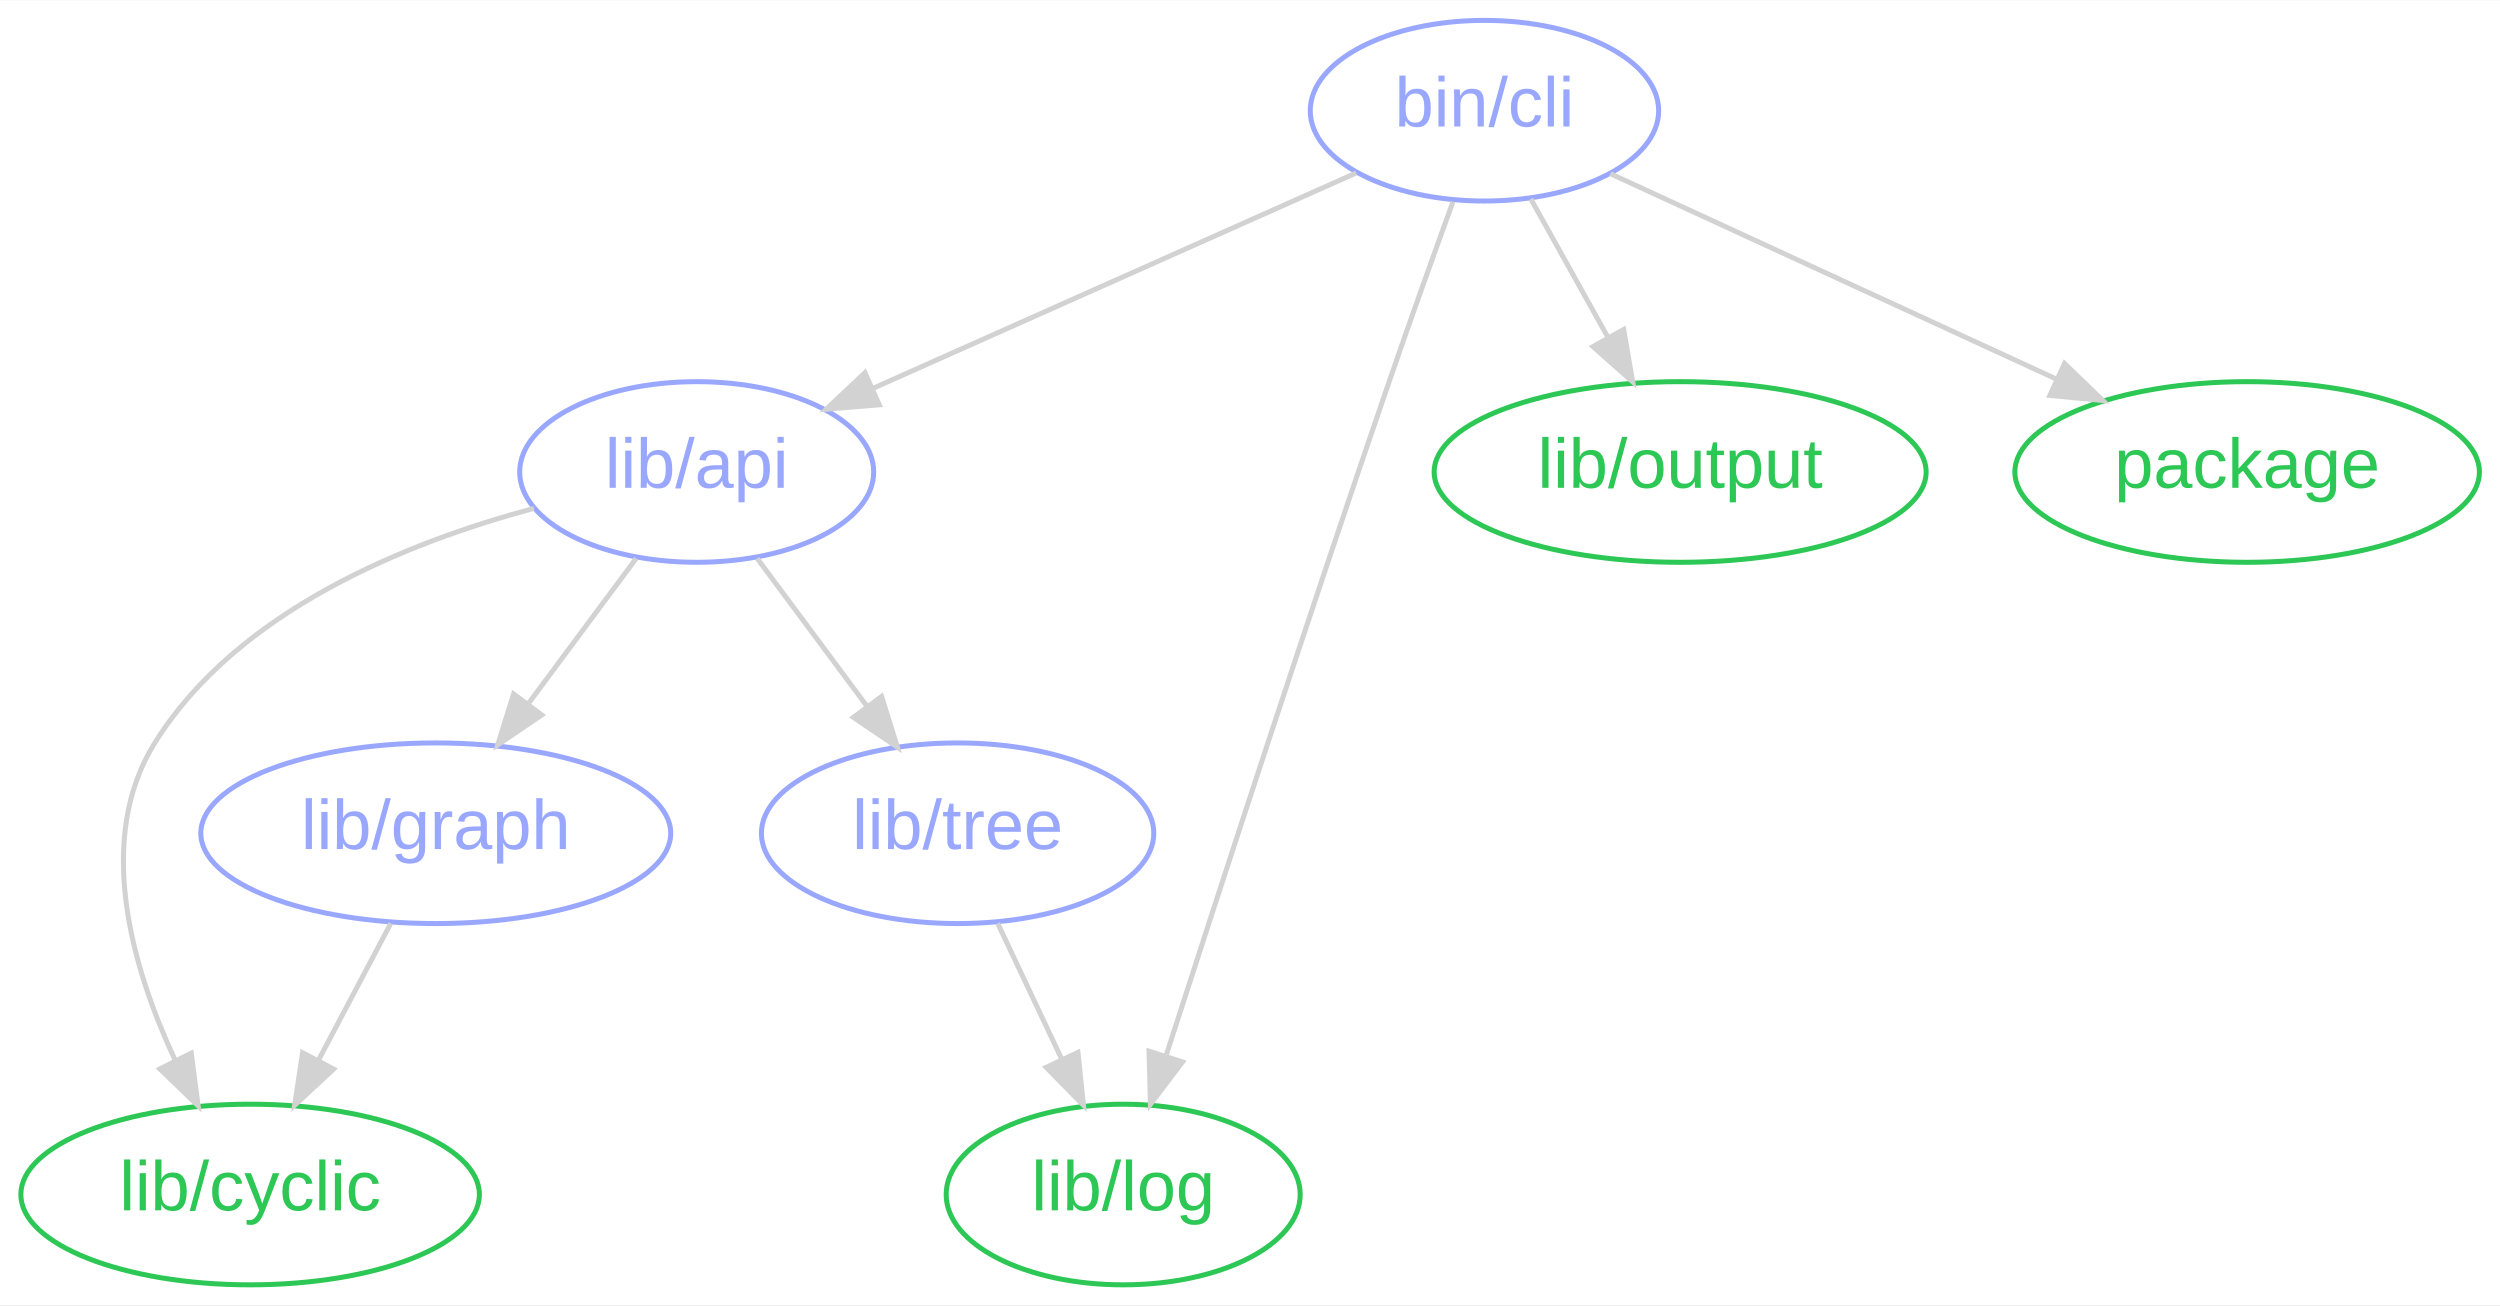
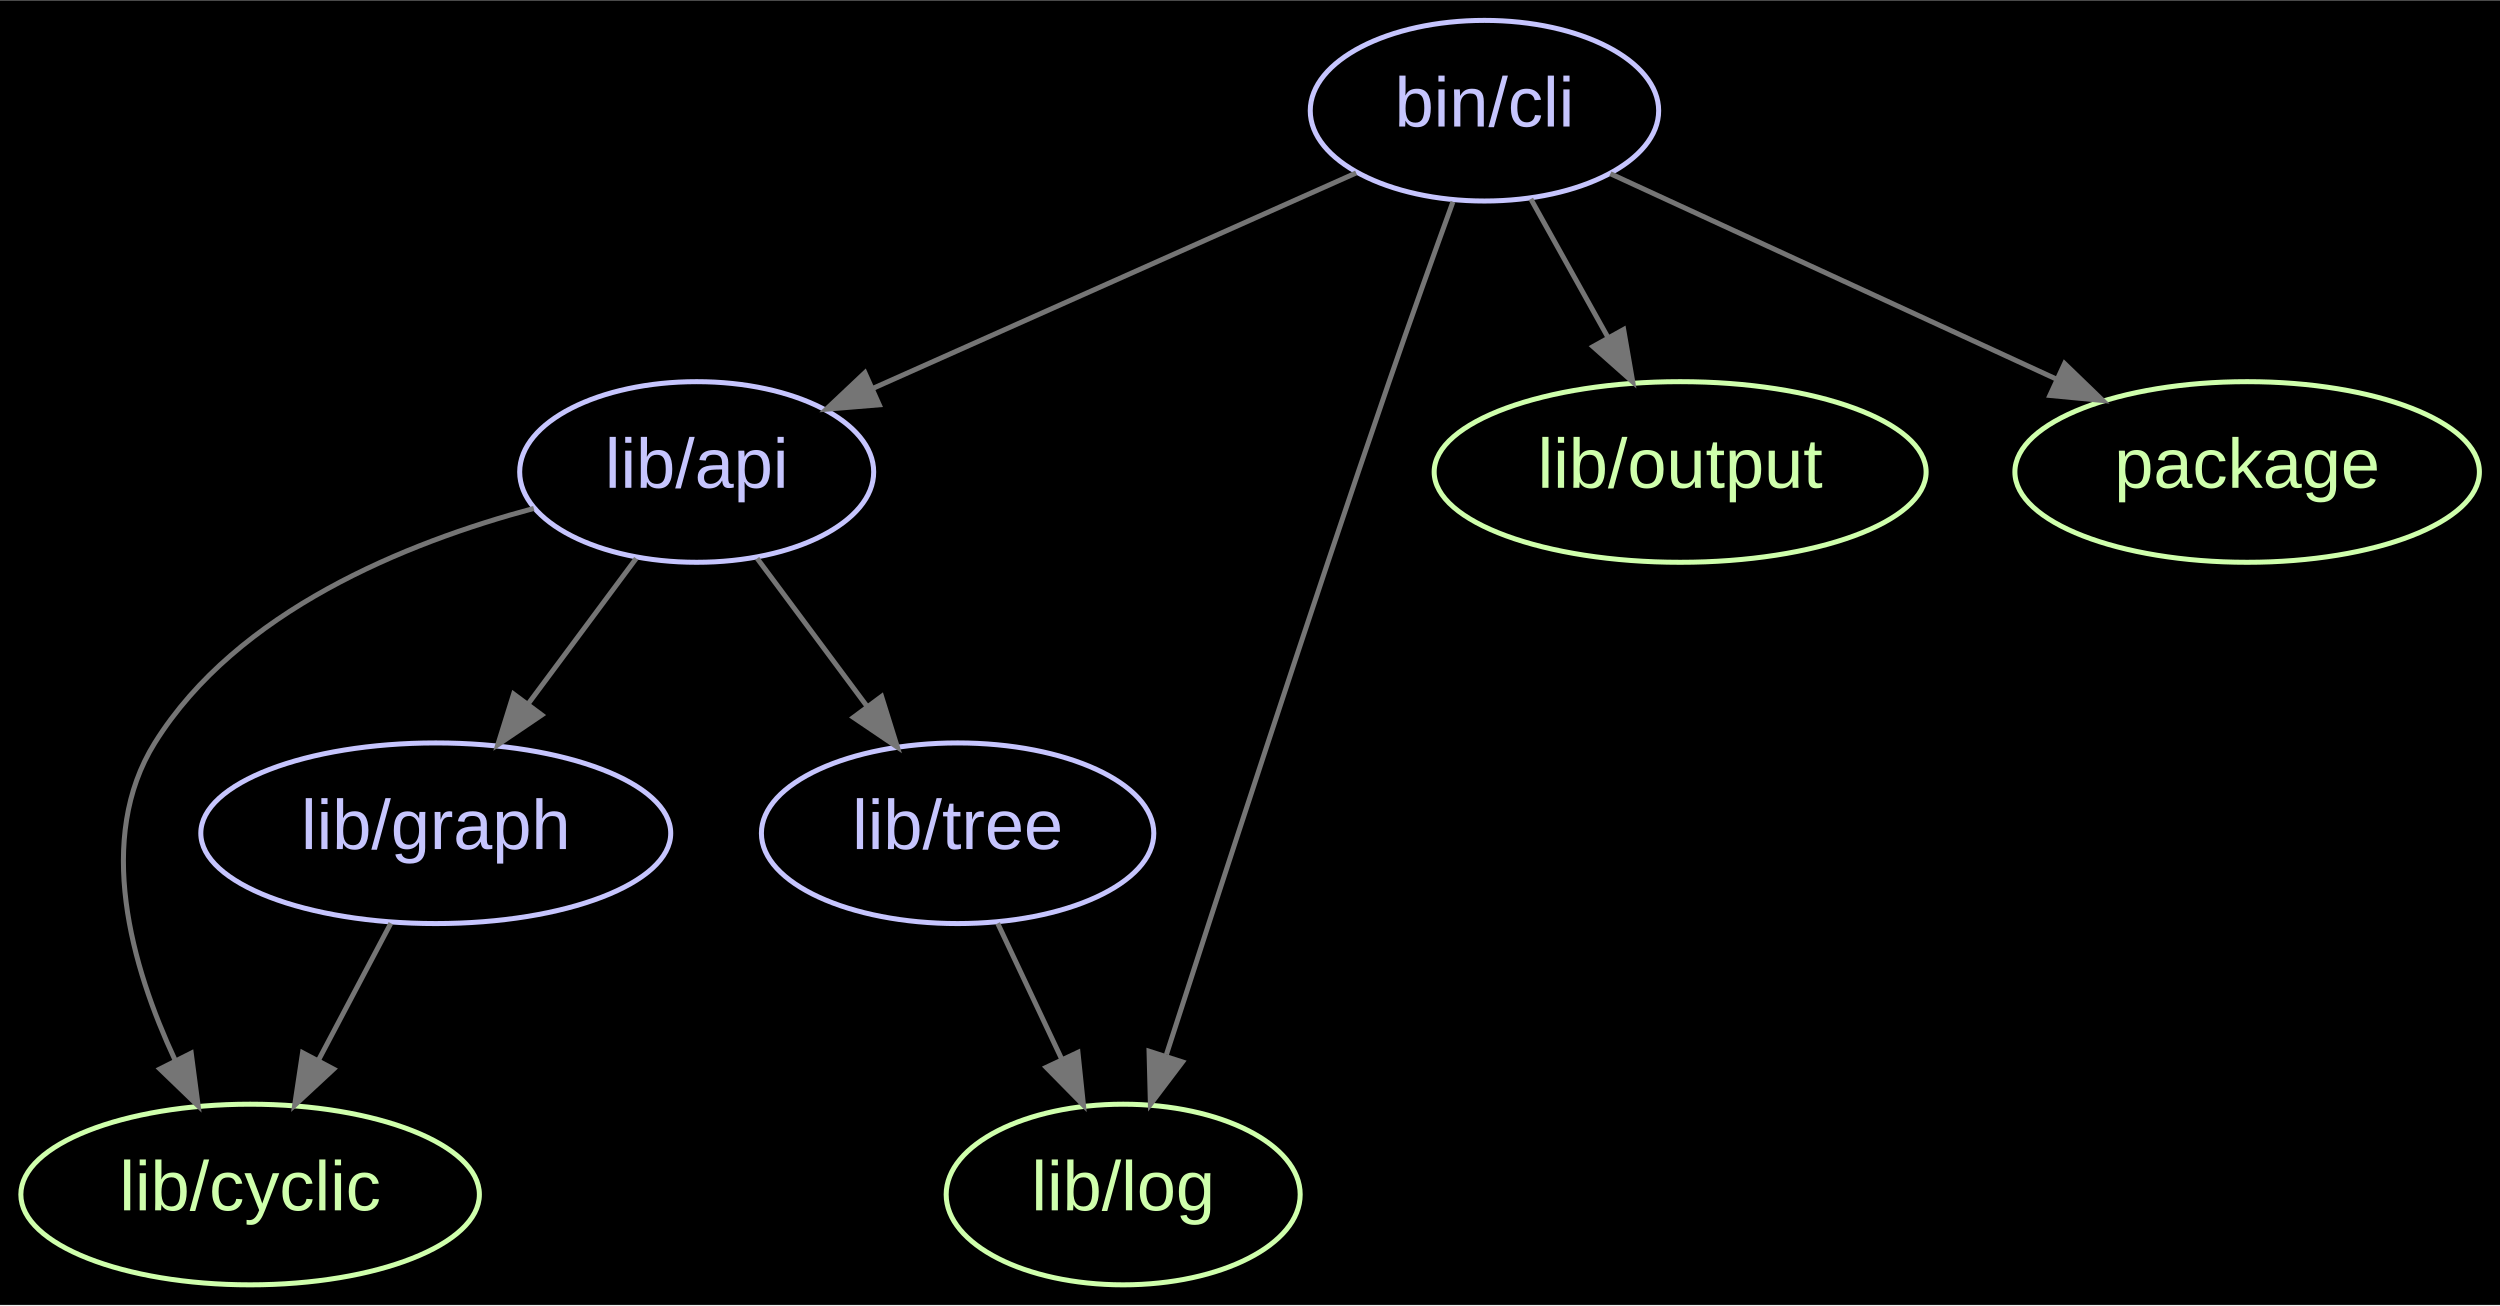
<svg xmlns="http://www.w3.org/2000/svg" width="498pt" height="260pt" viewBox="0.00 0.00 498.24 260.00">
  <g id="graph0" class="graph" transform="scale(1 1) rotate(0) translate(4 256)">
-     <polygon fill="#ffffff" stroke="none" points="-4,4 -4,-256 494.239,-256 494.239,4 -4,4" />
+     <polygon fill="#000000" stroke="none" points="-4,4 -4,-256 494.239,-256 494.239,4 -4,4" />
    <g id="node1" class="node">
-       <ellipse fill="none" stroke="#99a8fe" cx="291.846" cy="-234" rx="34.718" ry="18" />
-       <text text-anchor="middle" x="291.846" y="-230.849" font-family="Arial" font-size="14.00" fill="#99a8fe">bin/cli</text>
+       <ellipse fill="none" stroke="#c6c5fe" cx="291.846" cy="-234" rx="34.718" ry="18" />
+       <text text-anchor="middle" x="291.846" y="-230.849" font-family="Arial" font-size="14.00" fill="#c6c5fe">bin/cli</text>
    </g>
    <g id="node2" class="node">
-       <ellipse fill="none" stroke="#99a8fe" cx="134.846" cy="-162" rx="35.276" ry="18" />
-       <text text-anchor="middle" x="134.846" y="-158.849" font-family="Arial" font-size="14.00" fill="#99a8fe">lib/api</text>
+       <ellipse fill="none" stroke="#c6c5fe" cx="134.846" cy="-162" rx="35.276" ry="18" />
+       <text text-anchor="middle" x="134.846" y="-158.849" font-family="Arial" font-size="14.00" fill="#c6c5fe">lib/api</text>
    </g>
    <g id="edge1" class="edge">
-       <path fill="none" stroke="#d2d2d2" d="M266.272,-221.597C240.12,-209.937 199.298,-191.737 170.092,-178.715" />
-       <polygon fill="#d2d2d2" stroke="#d2d2d2" points="171.229,-175.39 160.67,-174.514 168.378,-181.783 171.229,-175.39" />
+       <path fill="none" stroke="#757575" d="M266.272,-221.597C240.12,-209.937 199.298,-191.737 170.092,-178.715" />
+       <polygon fill="#757575" stroke="#757575" points="171.229,-175.39 160.67,-174.514 168.378,-181.783 171.229,-175.39" />
    </g>
    <g id="node3" class="node">
-       <ellipse fill="none" stroke="#2cc754" cx="219.846" cy="-18" rx="35.276" ry="18" />
-       <text text-anchor="middle" x="219.846" y="-14.849" font-family="Arial" font-size="14.00" fill="#2cc754">lib/log</text>
+       <ellipse fill="none" stroke="#cfffac" cx="219.846" cy="-18" rx="35.276" ry="18" />
+       <text text-anchor="middle" x="219.846" y="-14.849" font-family="Arial" font-size="14.00" fill="#cfffac">lib/log</text>
    </g>
    <g id="edge2" class="edge">
-       <path fill="none" stroke="#d2d2d2" d="M285.571,-215.854C281.812,-205.496 276.977,-192.017 272.846,-180 256.687,-132.996 238.779,-77.931 228.464,-45.903" />
-       <polygon fill="#d2d2d2" stroke="#d2d2d2" points="231.663,-44.419 225.271,-35.97 224.999,-46.561 231.663,-44.419" />
+       <path fill="none" stroke="#757575" d="M285.571,-215.854C281.812,-205.496 276.977,-192.017 272.846,-180 256.687,-132.996 238.779,-77.931 228.464,-45.903" />
+       <polygon fill="#757575" stroke="#757575" points="231.663,-44.419 225.271,-35.97 224.999,-46.561 231.663,-44.419" />
    </g>
    <g id="node4" class="node">
-       <ellipse fill="none" stroke="#2cc754" cx="330.846" cy="-162" rx="49.022" ry="18" />
-       <text text-anchor="middle" x="330.846" y="-158.849" font-family="Arial" font-size="14.00" fill="#2cc754">lib/output</text>
+       <ellipse fill="none" stroke="#cfffac" cx="330.846" cy="-162" rx="49.022" ry="18" />
+       <text text-anchor="middle" x="330.846" y="-158.849" font-family="Arial" font-size="14.00" fill="#cfffac">lib/output</text>
    </g>
    <g id="edge3" class="edge">
-       <path fill="none" stroke="#d2d2d2" d="M301.088,-216.411C305.683,-208.163 311.341,-198.009 316.484,-188.777" />
-       <polygon fill="#d2d2d2" stroke="#d2d2d2" points="319.589,-190.395 321.399,-179.956 313.474,-186.988 319.589,-190.395" />
+       <path fill="none" stroke="#757575" d="M301.088,-216.411C305.683,-208.163 311.341,-198.009 316.484,-188.777" />
+       <polygon fill="#757575" stroke="#757575" points="319.589,-190.395 321.399,-179.956 313.474,-186.988 319.589,-190.395" />
    </g>
    <g id="node5" class="node">
-       <ellipse fill="none" stroke="#2cc754" cx="443.846" cy="-162" rx="46.287" ry="18" />
-       <text text-anchor="middle" x="443.846" y="-158.849" font-family="Arial" font-size="14.00" fill="#2cc754">package</text>
+       <ellipse fill="none" stroke="#cfffac" cx="443.846" cy="-162" rx="46.287" ry="18" />
+       <text text-anchor="middle" x="443.846" y="-158.849" font-family="Arial" font-size="14.00" fill="#cfffac">package</text>
    </g>
    <g id="edge4" class="edge">
-       <path fill="none" stroke="#d2d2d2" d="M316.945,-221.441C341.082,-210.325 377.896,-193.372 405.667,-180.582" />
-       <polygon fill="#d2d2d2" stroke="#d2d2d2" points="407.458,-183.611 415.077,-176.249 404.53,-177.253 407.458,-183.611" />
+       <path fill="none" stroke="#757575" d="M316.945,-221.441C341.082,-210.325 377.896,-193.372 405.667,-180.582" />
+       <polygon fill="#757575" stroke="#757575" points="407.458,-183.611 415.077,-176.249 404.53,-177.253 407.458,-183.611" />
    </g>
    <g id="node6" class="node">
-       <ellipse fill="none" stroke="#2cc754" cx="45.846" cy="-18" rx="45.692" ry="18" />
-       <text text-anchor="middle" x="45.846" y="-14.849" font-family="Arial" font-size="14.00" fill="#2cc754">lib/cyclic</text>
+       <ellipse fill="none" stroke="#cfffac" cx="45.846" cy="-18" rx="45.692" ry="18" />
+       <text text-anchor="middle" x="45.846" y="-14.849" font-family="Arial" font-size="14.00" fill="#cfffac">lib/cyclic</text>
    </g>
    <g id="edge5" class="edge">
-       <path fill="none" stroke="#d2d2d2" d="M102.385,-154.737C76.963,-147.941 43.25,-134.323 26.846,-108 14.962,-88.931 22.145,-63.583 30.878,-44.817" />
-       <polygon fill="#d2d2d2" stroke="#d2d2d2" points="34.112,-46.176 35.493,-35.672 27.863,-43.023 34.112,-46.176" />
+       <path fill="none" stroke="#757575" d="M102.385,-154.737C76.963,-147.941 43.25,-134.323 26.846,-108 14.962,-88.931 22.145,-63.583 30.878,-44.817" />
+       <polygon fill="#757575" stroke="#757575" points="34.112,-46.176 35.493,-35.672 27.863,-43.023 34.112,-46.176" />
    </g>
    <g id="node7" class="node">
-       <ellipse fill="none" stroke="#99a8fe" cx="82.846" cy="-90" rx="46.826" ry="18" />
-       <text text-anchor="middle" x="82.846" y="-86.849" font-family="Arial" font-size="14.00" fill="#99a8fe">lib/graph</text>
+       <ellipse fill="none" stroke="#c6c5fe" cx="82.846" cy="-90" rx="46.826" ry="18" />
+       <text text-anchor="middle" x="82.846" y="-86.849" font-family="Arial" font-size="14.00" fill="#c6c5fe">lib/graph</text>
    </g>
    <g id="edge6" class="edge">
-       <path fill="none" stroke="#d2d2d2" d="M122.785,-144.765C116.381,-136.143 108.374,-125.365 101.214,-115.727" />
-       <polygon fill="#d2d2d2" stroke="#d2d2d2" points="103.975,-113.574 95.202,-107.633 98.356,-117.748 103.975,-113.574" />
+       <path fill="none" stroke="#757575" d="M122.785,-144.765C116.381,-136.143 108.374,-125.365 101.214,-115.727" />
+       <polygon fill="#757575" stroke="#757575" points="103.975,-113.574 95.202,-107.633 98.356,-117.748 103.975,-113.574" />
    </g>
    <g id="node8" class="node">
-       <ellipse fill="none" stroke="#99a8fe" cx="186.846" cy="-90" rx="39.1" ry="18" />
-       <text text-anchor="middle" x="186.846" y="-86.849" font-family="Arial" font-size="14.00" fill="#99a8fe">lib/tree</text>
+       <ellipse fill="none" stroke="#c6c5fe" cx="186.846" cy="-90" rx="39.1" ry="18" />
+       <text text-anchor="middle" x="186.846" y="-86.849" font-family="Arial" font-size="14.00" fill="#c6c5fe">lib/tree</text>
    </g>
    <g id="edge7" class="edge">
-       <path fill="none" stroke="#d2d2d2" d="M146.906,-144.765C153.404,-136.018 161.55,-125.052 168.788,-115.308" />
-       <polygon fill="#d2d2d2" stroke="#d2d2d2" points="171.697,-117.262 174.851,-107.147 166.078,-113.088 171.697,-117.262" />
+       <path fill="none" stroke="#757575" d="M146.906,-144.765C153.404,-136.018 161.55,-125.052 168.788,-115.308" />
+       <polygon fill="#757575" stroke="#757575" points="171.697,-117.262 174.851,-107.147 166.078,-113.088 171.697,-117.262" />
    </g>
    <g id="edge8" class="edge">
-       <path fill="none" stroke="#d2d2d2" d="M73.889,-72.055C69.572,-63.887 64.299,-53.912 59.496,-44.824" />
-       <polygon fill="#d2d2d2" stroke="#d2d2d2" points="62.487,-42.994 54.72,-35.789 56.299,-46.266 62.487,-42.994" />
+       <path fill="none" stroke="#757575" d="M73.889,-72.055C69.572,-63.887 64.299,-53.912 59.496,-44.824" />
+       <polygon fill="#757575" stroke="#757575" points="62.487,-42.994 54.72,-35.789 56.299,-46.266 62.487,-42.994" />
    </g>
    <g id="edge9" class="edge">
-       <path fill="none" stroke="#d2d2d2" d="M194.834,-72.055C198.644,-63.973 203.288,-54.121 207.536,-45.112" />
-       <polygon fill="#d2d2d2" stroke="#d2d2d2" points="210.832,-46.327 211.931,-35.789 204.501,-43.342 210.832,-46.327" />
+       <path fill="none" stroke="#757575" d="M194.834,-72.055C198.644,-63.973 203.288,-54.121 207.536,-45.112" />
+       <polygon fill="#757575" stroke="#757575" points="210.832,-46.327 211.931,-35.789 204.501,-43.342 210.832,-46.327" />
    </g>
  </g>
</svg>
